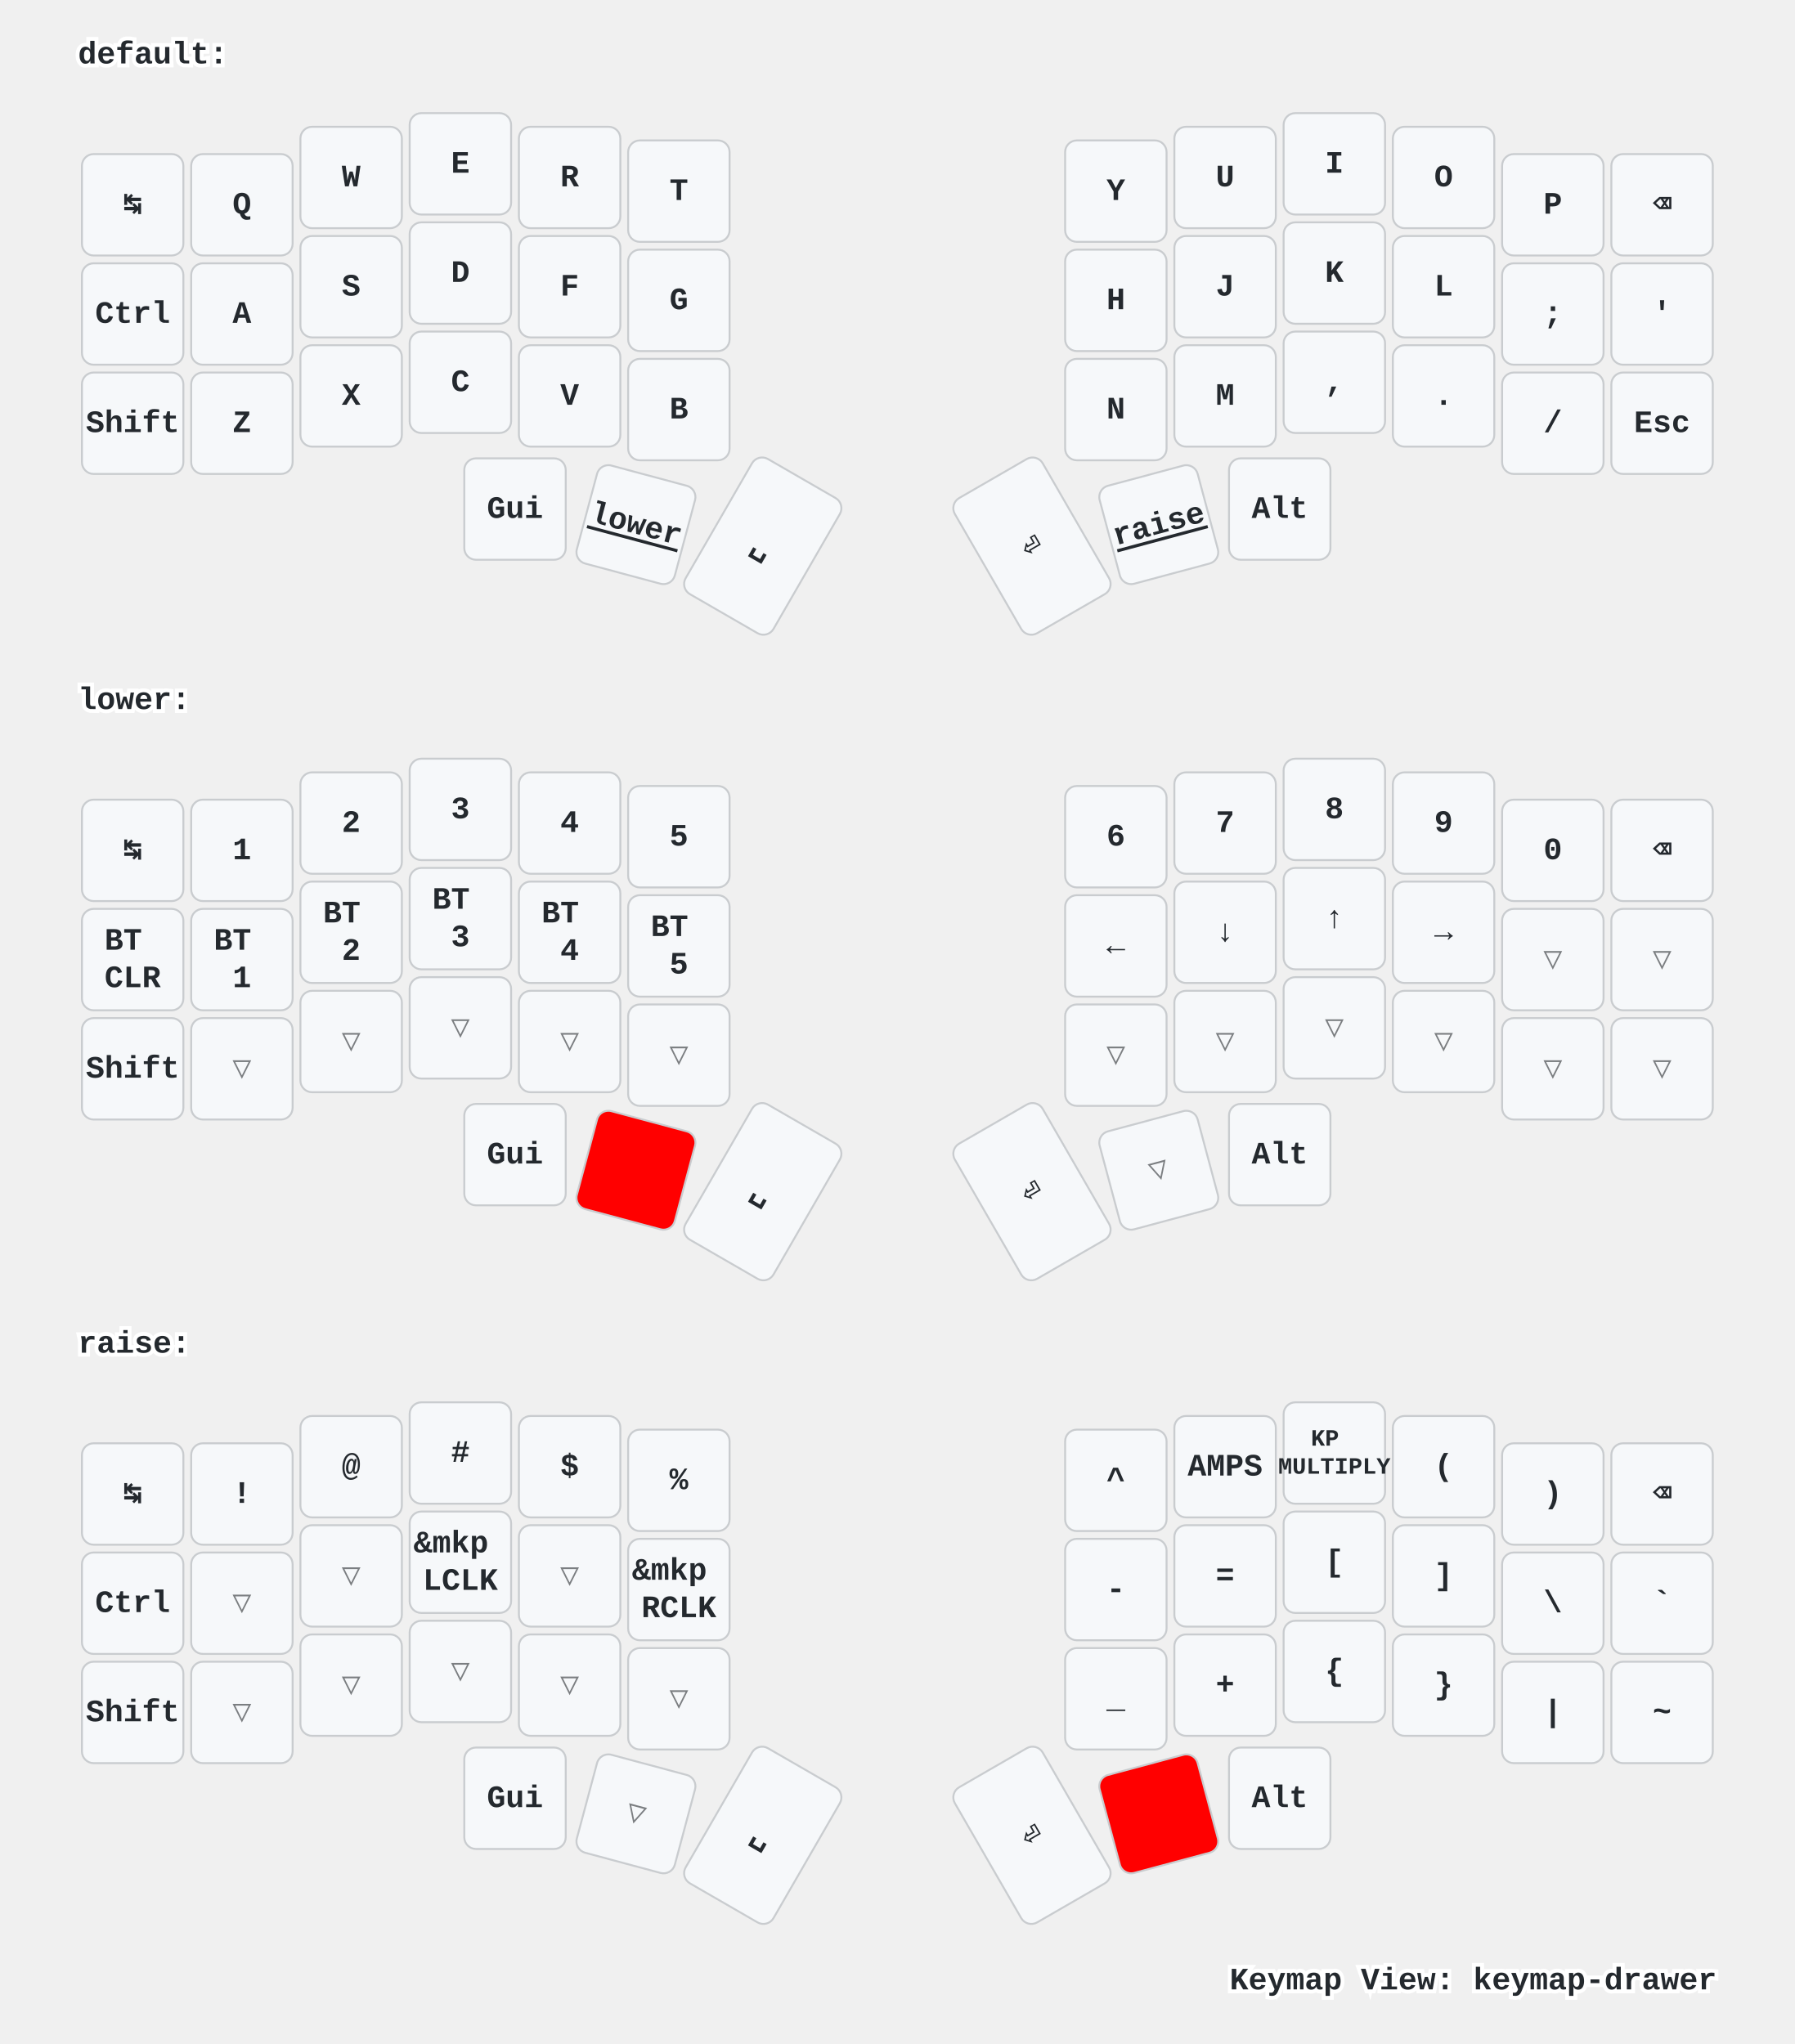
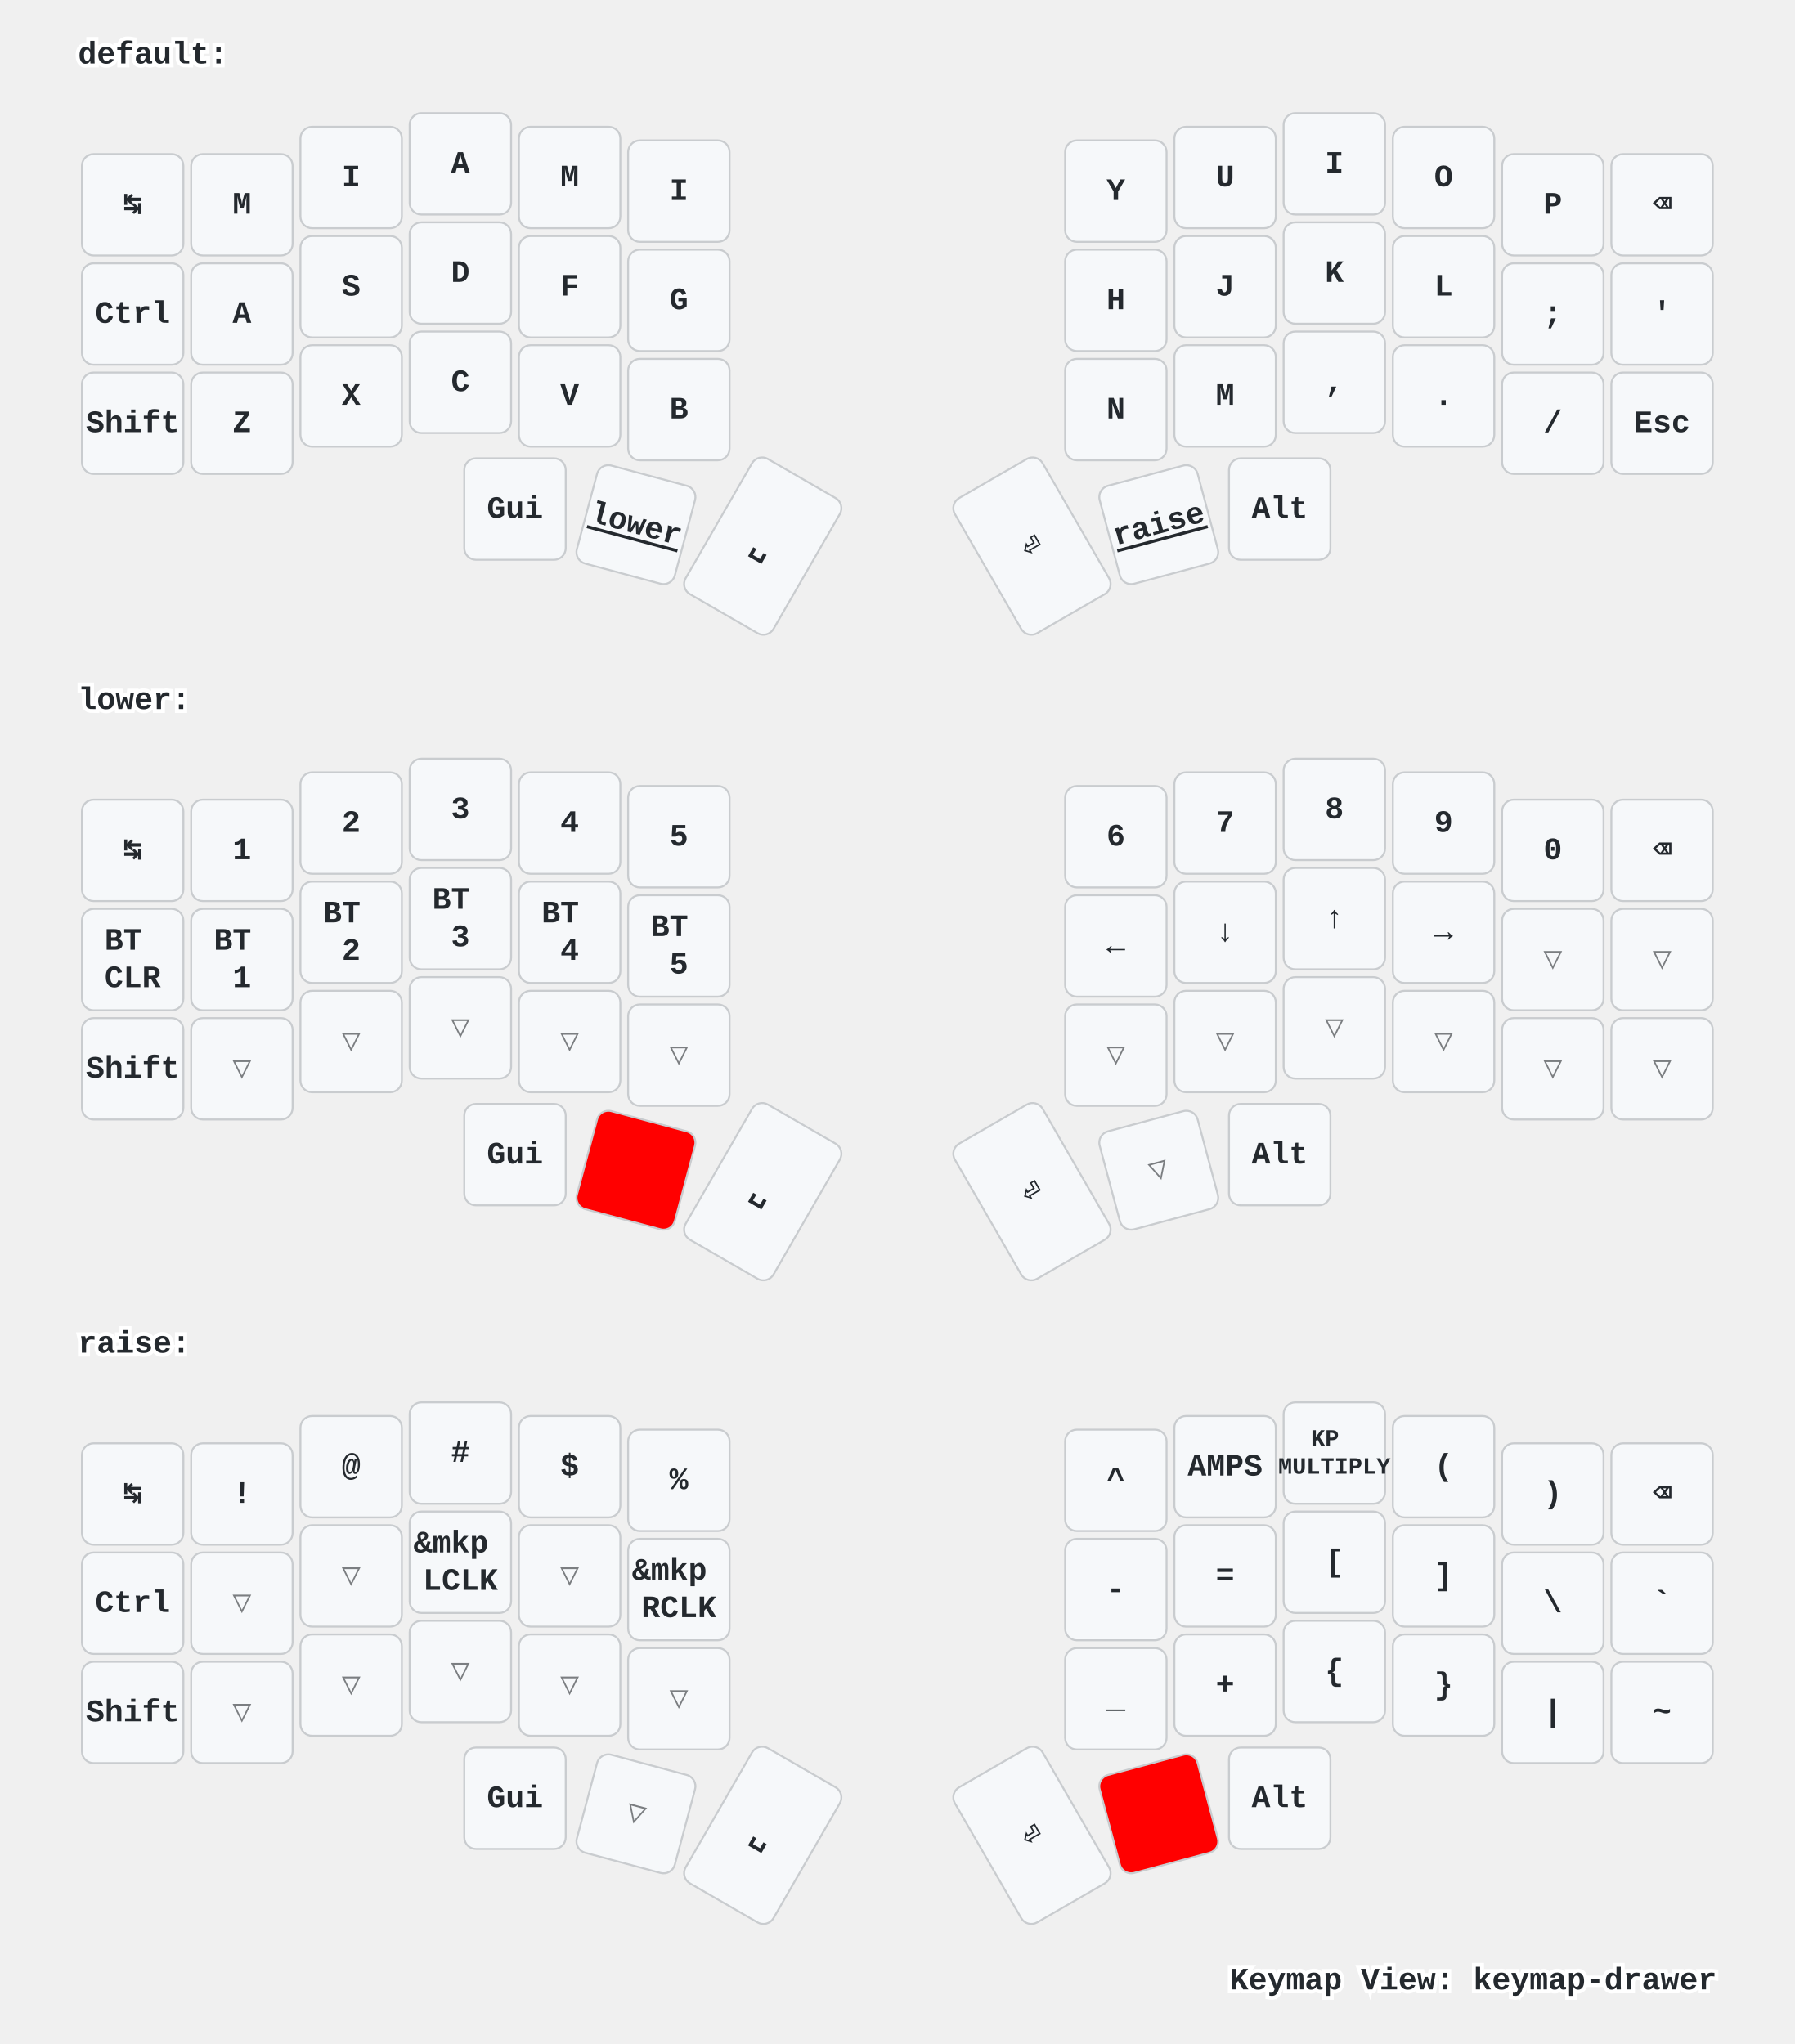
<svg xmlns="http://www.w3.org/2000/svg" width="920" height="1048" viewBox="0 0 920 1048" class="keymap">
  <style>/* inherit to force styles through use tags */
svg path {
    fill: inherit;
}

/* font and background color specifications */
svg.keymap {
    font-family: SFMono-Regular,Consolas,Liberation Mono,Menlo,monospace;
    font-size: 14px;
    font-kerning: normal;
    text-rendering: optimizeLegibility;
    fill: #24292e;
}

/* default key styling */
rect.key {
    fill: #f6f8fa;
}

rect.key, rect.combo {
    stroke: #c9cccf;
    stroke-width: 1;
}

/* default key side styling, only used is draw_key_sides is set */
rect.side {
    filter: brightness(90%);
}

/* color accent for combo boxes */
rect.combo, rect.combo-separate {
    fill: #cdf;
}

/* color accent for held keys */
rect.held, rect.combo.held {
    fill: #fdd;
}

/* color accent for ghost (optional) keys */
rect.ghost, rect.combo.ghost {
    stroke-dasharray: 4, 4;
    stroke-width: 2;
}

text {
    text-anchor: middle;
    dominant-baseline: middle;
}

/* styling for layer labels */
text.label {
    font-weight: bold;
    text-anchor: start;
    stroke: white;
    stroke-width: 4;
    paint-order: stroke;
}

/* styling for optional footer */
text.footer {
    text-anchor: end;
    dominant-baseline: auto;
    stroke: white;
    stroke-width: 4;
    paint-order: stroke;
}

/* styling for combo tap, and key hold/shifted label text */
text.combo, text.hold, text.shifted {
    font-size: 11px;
}

text.hold {
    text-anchor: middle;
    dominant-baseline: auto;
}

text.shifted {
    text-anchor: middle;
    dominant-baseline: hanging;
}

text.layer-activator {
    text-decoration: underline;
}

/* styling for hold/shifted label text in combo box */
text.combo.hold, text.combo.shifted {
    font-size: 8px;
}

/* lighter symbol for transparent keys */
text.trans {
    fill: #7b7e81;
}

/* styling for combo dendrons */
path.combo {
    stroke-width: 1;
    stroke: gray;
    fill: none;
}

/* Start Tabler Icons Cleanup */
/* cannot use height/width with glyphs */
.icon-tabler &gt; path {
    fill: inherit;
    stroke: inherit;
    stroke-width: 2;
}
/* hide tabler's default box */
.icon-tabler &gt; path[stroke="none"][fill="none"] {
    visibility: hidden;
}
/* End Tabler Icons Cleanup */

/* For default sytles, see https://github.com/caksoylar/keymap-drawer/blob/main/keymap_drawer/config.py#L85 */

svg.keymap {
  font-family: Ubuntu Mono, Inconsolata, Consolas, Liberation Mono, Menlo, monospace;
  font-size: 16px;
  font-weight: bold;
  text-rendering: optimizeLegibility;
}

/* Color accent for held keys
red = #f00
green = #0f0
blue = #00f
yellow = #ff0
cyan = #0ff
magenta = #f0f
white = #fff
black = #000
grey = #888
light grey = #ccc
#ffc
*/
rect.held, rect.combo.held {
    fill: #f00;
}

/* Technique borrowed and extended from https://github.com/englmaxi/zmk-config/blob/master/keymap-drawer/config.yaml */
.sym_sub_text.tap {
  translate: -5px 2px;
  font-size: 20px;
}
.sym_sub_text.shifted {
  translate: 10px 13px;
  font-size: 10px;
  opacity: 1.0;
}
.combo.sym_sub_text.tap {
  translate: -1px 1px;
}
.combo.sym_sub_text.shifted {
  translate: 7px 5px;
  font-size: 10px;
  opacity: 1.0;
}

/* Toggle */
.toggle.shifted {
  translate: -10px 12px;
}

.toggle.hold {
  translate: 13px -23px;
}

/* Variant for tap-dances */
.tap_dance.tap {
  translate: -7px 0px;
  font-size: 12px;
}
.tap_dance.shifted {
  translate: 7px 17px;
  font-size: 12px;
  opacity: 1.0;
}

/* Variant for symbol next to symbol */
.sym_by_sym.tap {
  translate: -6px 0px;
}
.sym_by_sym.shifted {
  translate: 10px 12px;
  opacity: 1.0;
}

.combo.sym_by_sym.tap {
  translate: -35px 0px;
}
.combo.sym_by_sym.shifted {
  translate: 35px 20px;
  opacity: 1.0;
}

.combo.sym_by_sym.hold {
  visibility: hidden;
}

/* hide hold box for combo sym_by_sym */
.combo.sym_by_sym.hold &gt; path[stroke="none"][fill="none"] {
  visibility: hidden;
}
</style>
  <g transform="translate(40, 0)" class="layer-default">
    <text x="0" y="28" class="label" id="default">default:</text>
    <g transform="translate(0, 56)">
      <g transform="translate(28, 49)" class="key keypos-0">
        <rect rx="6" ry="6" x="-26" y="-26" width="52" height="52" class="key" />
        <text x="0" y="0" class="key tap">↹</text>
      </g>
      <g transform="translate(84, 49)" class="key keypos-1">
        <rect rx="6" ry="6" x="-26" y="-26" width="52" height="52" class="key" />
-         <text x="0" y="0" class="key tap">Q</text>
+         <text x="0" y="0" class="key tap">M</text>
      </g>
      <g transform="translate(140, 35)" class="key keypos-2">
        <rect rx="6" ry="6" x="-26" y="-26" width="52" height="52" class="key" />
-         <text x="0" y="0" class="key tap">W</text>
+         <text x="0" y="0" class="key tap">I</text>
      </g>
      <g transform="translate(196, 28)" class="key keypos-3">
        <rect rx="6" ry="6" x="-26" y="-26" width="52" height="52" class="key" />
-         <text x="0" y="0" class="key tap">E</text>
+         <text x="0" y="0" class="key tap">A</text>
      </g>
      <g transform="translate(252, 35)" class="key keypos-4">
        <rect rx="6" ry="6" x="-26" y="-26" width="52" height="52" class="key" />
-         <text x="0" y="0" class="key tap">R</text>
+         <text x="0" y="0" class="key tap">M</text>
      </g>
      <g transform="translate(308, 42)" class="key keypos-5">
        <rect rx="6" ry="6" x="-26" y="-26" width="52" height="52" class="key" />
-         <text x="0" y="0" class="key tap">T</text>
+         <text x="0" y="0" class="key tap">I</text>
      </g>
      <g transform="translate(532, 42)" class="key keypos-6">
        <rect rx="6" ry="6" x="-26" y="-26" width="52" height="52" class="key" />
        <text x="0" y="0" class="key tap">Y</text>
      </g>
      <g transform="translate(588, 35)" class="key keypos-7">
        <rect rx="6" ry="6" x="-26" y="-26" width="52" height="52" class="key" />
        <text x="0" y="0" class="key tap">U</text>
      </g>
      <g transform="translate(644, 28)" class="key keypos-8">
        <rect rx="6" ry="6" x="-26" y="-26" width="52" height="52" class="key" />
        <text x="0" y="0" class="key tap">I</text>
      </g>
      <g transform="translate(700, 35)" class="key keypos-9">
        <rect rx="6" ry="6" x="-26" y="-26" width="52" height="52" class="key" />
        <text x="0" y="0" class="key tap">O</text>
      </g>
      <g transform="translate(756, 49)" class="key keypos-10">
        <rect rx="6" ry="6" x="-26" y="-26" width="52" height="52" class="key" />
        <text x="0" y="0" class="key tap">P</text>
      </g>
      <g transform="translate(812, 49)" class="key keypos-11">
        <rect rx="6" ry="6" x="-26" y="-26" width="52" height="52" class="key" />
        <text x="0" y="0" class="key tap">⌫</text>
      </g>
      <g transform="translate(28, 105)" class="key keypos-12">
        <rect rx="6" ry="6" x="-26" y="-26" width="52" height="52" class="key" />
        <text x="0" y="0" class="key tap">Ctrl</text>
      </g>
      <g transform="translate(84, 105)" class="key keypos-13">
        <rect rx="6" ry="6" x="-26" y="-26" width="52" height="52" class="key" />
        <text x="0" y="0" class="key tap">A</text>
      </g>
      <g transform="translate(140, 91)" class="key keypos-14">
        <rect rx="6" ry="6" x="-26" y="-26" width="52" height="52" class="key" />
        <text x="0" y="0" class="key tap">S</text>
      </g>
      <g transform="translate(196, 84)" class="key keypos-15">
        <rect rx="6" ry="6" x="-26" y="-26" width="52" height="52" class="key" />
        <text x="0" y="0" class="key tap">D</text>
      </g>
      <g transform="translate(252, 91)" class="key keypos-16">
        <rect rx="6" ry="6" x="-26" y="-26" width="52" height="52" class="key" />
        <text x="0" y="0" class="key tap">F</text>
      </g>
      <g transform="translate(308, 98)" class="key keypos-17">
        <rect rx="6" ry="6" x="-26" y="-26" width="52" height="52" class="key" />
        <text x="0" y="0" class="key tap">G</text>
      </g>
      <g transform="translate(532, 98)" class="key keypos-18">
        <rect rx="6" ry="6" x="-26" y="-26" width="52" height="52" class="key" />
        <text x="0" y="0" class="key tap">H</text>
      </g>
      <g transform="translate(588, 91)" class="key keypos-19">
        <rect rx="6" ry="6" x="-26" y="-26" width="52" height="52" class="key" />
        <text x="0" y="0" class="key tap">J</text>
      </g>
      <g transform="translate(644, 84)" class="key keypos-20">
        <rect rx="6" ry="6" x="-26" y="-26" width="52" height="52" class="key" />
        <text x="0" y="0" class="key tap">K</text>
      </g>
      <g transform="translate(700, 91)" class="key keypos-21">
        <rect rx="6" ry="6" x="-26" y="-26" width="52" height="52" class="key" />
        <text x="0" y="0" class="key tap">L</text>
      </g>
      <g transform="translate(756, 105)" class="key keypos-22">
        <rect rx="6" ry="6" x="-26" y="-26" width="52" height="52" class="key" />
        <text x="0" y="0" class="key tap">;</text>
      </g>
      <g transform="translate(812, 105)" class="key keypos-23">
        <rect rx="6" ry="6" x="-26" y="-26" width="52" height="52" class="key" />
        <text x="0" y="0" class="key tap">'</text>
      </g>
      <g transform="translate(28, 161)" class="key keypos-24">
        <rect rx="6" ry="6" x="-26" y="-26" width="52" height="52" class="key" />
        <text x="0" y="0" class="key tap">Shift</text>
      </g>
      <g transform="translate(84, 161)" class="key keypos-25">
        <rect rx="6" ry="6" x="-26" y="-26" width="52" height="52" class="key" />
        <text x="0" y="0" class="key tap">Z</text>
      </g>
      <g transform="translate(140, 147)" class="key keypos-26">
        <rect rx="6" ry="6" x="-26" y="-26" width="52" height="52" class="key" />
        <text x="0" y="0" class="key tap">X</text>
      </g>
      <g transform="translate(196, 140)" class="key keypos-27">
        <rect rx="6" ry="6" x="-26" y="-26" width="52" height="52" class="key" />
        <text x="0" y="0" class="key tap">C</text>
      </g>
      <g transform="translate(252, 147)" class="key keypos-28">
        <rect rx="6" ry="6" x="-26" y="-26" width="52" height="52" class="key" />
        <text x="0" y="0" class="key tap">V</text>
      </g>
      <g transform="translate(308, 154)" class="key keypos-29">
        <rect rx="6" ry="6" x="-26" y="-26" width="52" height="52" class="key" />
        <text x="0" y="0" class="key tap">B</text>
      </g>
      <g transform="translate(532, 154)" class="key keypos-30">
        <rect rx="6" ry="6" x="-26" y="-26" width="52" height="52" class="key" />
        <text x="0" y="0" class="key tap">N</text>
      </g>
      <g transform="translate(588, 147)" class="key keypos-31">
        <rect rx="6" ry="6" x="-26" y="-26" width="52" height="52" class="key" />
        <text x="0" y="0" class="key tap">M</text>
      </g>
      <g transform="translate(644, 140)" class="key keypos-32">
        <rect rx="6" ry="6" x="-26" y="-26" width="52" height="52" class="key" />
        <text x="0" y="0" class="key tap">,</text>
      </g>
      <g transform="translate(700, 147)" class="key keypos-33">
        <rect rx="6" ry="6" x="-26" y="-26" width="52" height="52" class="key" />
        <text x="0" y="0" class="key tap">.</text>
      </g>
      <g transform="translate(756, 161)" class="key keypos-34">
        <rect rx="6" ry="6" x="-26" y="-26" width="52" height="52" class="key" />
        <text x="0" y="0" class="key tap">/</text>
      </g>
      <g transform="translate(812, 161)" class="key keypos-35">
        <rect rx="6" ry="6" x="-26" y="-26" width="52" height="52" class="key" />
        <text x="0" y="0" class="key tap">Esc</text>
      </g>
      <g transform="translate(224, 205)" class="key keypos-36">
        <rect rx="6" ry="6" x="-26" y="-26" width="52" height="52" class="key" />
        <text x="0" y="0" class="key tap">Gui</text>
      </g>
      <g transform="translate(286, 213) rotate(15.0)" class="key keypos-37">
        <rect rx="6" ry="6" x="-26" y="-26" width="52" height="52" class="key" />
        <a href="#lower">
          <text x="0" y="0" class="key tap layer-activator">lower</text>
        </a>
      </g>
      <g transform="translate(351, 224) rotate(30.0)" class="key keypos-38">
        <rect rx="6" ry="6" x="-26" y="-40" width="52" height="80" class="key" />
        <text x="0" y="0" class="key tap">␣</text>
      </g>
      <g transform="translate(489, 224) rotate(-30.0)" class="key keypos-39">
        <rect rx="6" ry="6" x="-26" y="-40" width="52" height="80" class="key" />
        <text x="0" y="0" class="key tap">⏎</text>
      </g>
      <g transform="translate(554, 213) rotate(-15.0)" class="key keypos-40">
        <rect rx="6" ry="6" x="-26" y="-26" width="52" height="52" class="key" />
        <a href="#raise">
          <text x="0" y="0" class="key tap layer-activator">raise</text>
        </a>
      </g>
      <g transform="translate(616, 205)" class="key keypos-41">
        <rect rx="6" ry="6" x="-26" y="-26" width="52" height="52" class="key" />
        <text x="0" y="0" class="key tap">Alt</text>
      </g>
    </g>
  </g>
  <g transform="translate(40, 331)" class="layer-lower">
    <text x="0" y="28" class="label" id="lower">lower:</text>
    <g transform="translate(0, 56)">
      <g transform="translate(28, 49)" class="key keypos-0">
        <rect rx="6" ry="6" x="-26" y="-26" width="52" height="52" class="key" />
        <text x="0" y="0" class="key tap">↹</text>
      </g>
      <g transform="translate(84, 49)" class="key keypos-1">
        <rect rx="6" ry="6" x="-26" y="-26" width="52" height="52" class="key" />
        <text x="0" y="0" class="key tap">1</text>
      </g>
      <g transform="translate(140, 35)" class="key keypos-2">
        <rect rx="6" ry="6" x="-26" y="-26" width="52" height="52" class="key" />
        <text x="0" y="0" class="key tap">2</text>
      </g>
      <g transform="translate(196, 28)" class="key keypos-3">
        <rect rx="6" ry="6" x="-26" y="-26" width="52" height="52" class="key" />
        <text x="0" y="0" class="key tap">3</text>
      </g>
      <g transform="translate(252, 35)" class="key keypos-4">
        <rect rx="6" ry="6" x="-26" y="-26" width="52" height="52" class="key" />
        <text x="0" y="0" class="key tap">4</text>
      </g>
      <g transform="translate(308, 42)" class="key keypos-5">
        <rect rx="6" ry="6" x="-26" y="-26" width="52" height="52" class="key" />
        <text x="0" y="0" class="key tap">5</text>
      </g>
      <g transform="translate(532, 42)" class="key keypos-6">
        <rect rx="6" ry="6" x="-26" y="-26" width="52" height="52" class="key" />
        <text x="0" y="0" class="key tap">6</text>
      </g>
      <g transform="translate(588, 35)" class="key keypos-7">
        <rect rx="6" ry="6" x="-26" y="-26" width="52" height="52" class="key" />
        <text x="0" y="0" class="key tap">7</text>
      </g>
      <g transform="translate(644, 28)" class="key keypos-8">
        <rect rx="6" ry="6" x="-26" y="-26" width="52" height="52" class="key" />
        <text x="0" y="0" class="key tap">8</text>
      </g>
      <g transform="translate(700, 35)" class="key keypos-9">
        <rect rx="6" ry="6" x="-26" y="-26" width="52" height="52" class="key" />
        <text x="0" y="0" class="key tap">9</text>
      </g>
      <g transform="translate(756, 49)" class="key keypos-10">
        <rect rx="6" ry="6" x="-26" y="-26" width="52" height="52" class="key" />
        <text x="0" y="0" class="key tap">0</text>
      </g>
      <g transform="translate(812, 49)" class="key keypos-11">
        <rect rx="6" ry="6" x="-26" y="-26" width="52" height="52" class="key" />
        <text x="0" y="0" class="key tap">⌫</text>
      </g>
      <g transform="translate(28, 105)" class="key keypos-12">
        <rect rx="6" ry="6" x="-26" y="-26" width="52" height="52" class="key" />
        <text x="0" y="0" class="key tap">
          <tspan x="0" dy="-0.6em">BT</tspan>
          <tspan x="0" dy="1.2em">CLR</tspan>
        </text>
      </g>
      <g transform="translate(84, 105)" class="key keypos-13">
        <rect rx="6" ry="6" x="-26" y="-26" width="52" height="52" class="key" />
        <text x="0" y="0" class="key tap">
          <tspan x="0" dy="-0.6em">BT</tspan>
          <tspan x="0" dy="1.2em">1</tspan>
        </text>
      </g>
      <g transform="translate(140, 91)" class="key keypos-14">
        <rect rx="6" ry="6" x="-26" y="-26" width="52" height="52" class="key" />
        <text x="0" y="0" class="key tap">
          <tspan x="0" dy="-0.6em">BT</tspan>
          <tspan x="0" dy="1.2em">2</tspan>
        </text>
      </g>
      <g transform="translate(196, 84)" class="key keypos-15">
        <rect rx="6" ry="6" x="-26" y="-26" width="52" height="52" class="key" />
        <text x="0" y="0" class="key tap">
          <tspan x="0" dy="-0.6em">BT</tspan>
          <tspan x="0" dy="1.2em">3</tspan>
        </text>
      </g>
      <g transform="translate(252, 91)" class="key keypos-16">
        <rect rx="6" ry="6" x="-26" y="-26" width="52" height="52" class="key" />
        <text x="0" y="0" class="key tap">
          <tspan x="0" dy="-0.6em">BT</tspan>
          <tspan x="0" dy="1.2em">4</tspan>
        </text>
      </g>
      <g transform="translate(308, 98)" class="key keypos-17">
        <rect rx="6" ry="6" x="-26" y="-26" width="52" height="52" class="key" />
        <text x="0" y="0" class="key tap">
          <tspan x="0" dy="-0.6em">BT</tspan>
          <tspan x="0" dy="1.2em">5</tspan>
        </text>
      </g>
      <g transform="translate(532, 98)" class="key keypos-18">
        <rect rx="6" ry="6" x="-26" y="-26" width="52" height="52" class="key" />
        <text x="0" y="0" class="key tap">←</text>
      </g>
      <g transform="translate(588, 91)" class="key keypos-19">
        <rect rx="6" ry="6" x="-26" y="-26" width="52" height="52" class="key" />
        <text x="0" y="0" class="key tap">↓</text>
      </g>
      <g transform="translate(644, 84)" class="key keypos-20">
        <rect rx="6" ry="6" x="-26" y="-26" width="52" height="52" class="key" />
        <text x="0" y="0" class="key tap">↑</text>
      </g>
      <g transform="translate(700, 91)" class="key keypos-21">
        <rect rx="6" ry="6" x="-26" y="-26" width="52" height="52" class="key" />
        <text x="0" y="0" class="key tap">→</text>
      </g>
      <g transform="translate(756, 105)" class="key trans keypos-22">
        <rect rx="6" ry="6" x="-26" y="-26" width="52" height="52" class="key trans" />
        <text x="0" y="0" class="key trans tap">▽</text>
      </g>
      <g transform="translate(812, 105)" class="key trans keypos-23">
        <rect rx="6" ry="6" x="-26" y="-26" width="52" height="52" class="key trans" />
        <text x="0" y="0" class="key trans tap">▽</text>
      </g>
      <g transform="translate(28, 161)" class="key keypos-24">
        <rect rx="6" ry="6" x="-26" y="-26" width="52" height="52" class="key" />
        <text x="0" y="0" class="key tap">Shift</text>
      </g>
      <g transform="translate(84, 161)" class="key trans keypos-25">
        <rect rx="6" ry="6" x="-26" y="-26" width="52" height="52" class="key trans" />
        <text x="0" y="0" class="key trans tap">▽</text>
      </g>
      <g transform="translate(140, 147)" class="key trans keypos-26">
        <rect rx="6" ry="6" x="-26" y="-26" width="52" height="52" class="key trans" />
        <text x="0" y="0" class="key trans tap">▽</text>
      </g>
      <g transform="translate(196, 140)" class="key trans keypos-27">
        <rect rx="6" ry="6" x="-26" y="-26" width="52" height="52" class="key trans" />
        <text x="0" y="0" class="key trans tap">▽</text>
      </g>
      <g transform="translate(252, 147)" class="key trans keypos-28">
        <rect rx="6" ry="6" x="-26" y="-26" width="52" height="52" class="key trans" />
        <text x="0" y="0" class="key trans tap">▽</text>
      </g>
      <g transform="translate(308, 154)" class="key trans keypos-29">
        <rect rx="6" ry="6" x="-26" y="-26" width="52" height="52" class="key trans" />
        <text x="0" y="0" class="key trans tap">▽</text>
      </g>
      <g transform="translate(532, 154)" class="key trans keypos-30">
        <rect rx="6" ry="6" x="-26" y="-26" width="52" height="52" class="key trans" />
        <text x="0" y="0" class="key trans tap">▽</text>
      </g>
      <g transform="translate(588, 147)" class="key trans keypos-31">
        <rect rx="6" ry="6" x="-26" y="-26" width="52" height="52" class="key trans" />
        <text x="0" y="0" class="key trans tap">▽</text>
      </g>
      <g transform="translate(644, 140)" class="key trans keypos-32">
        <rect rx="6" ry="6" x="-26" y="-26" width="52" height="52" class="key trans" />
        <text x="0" y="0" class="key trans tap">▽</text>
      </g>
      <g transform="translate(700, 147)" class="key trans keypos-33">
        <rect rx="6" ry="6" x="-26" y="-26" width="52" height="52" class="key trans" />
        <text x="0" y="0" class="key trans tap">▽</text>
      </g>
      <g transform="translate(756, 161)" class="key trans keypos-34">
        <rect rx="6" ry="6" x="-26" y="-26" width="52" height="52" class="key trans" />
        <text x="0" y="0" class="key trans tap">▽</text>
      </g>
      <g transform="translate(812, 161)" class="key trans keypos-35">
        <rect rx="6" ry="6" x="-26" y="-26" width="52" height="52" class="key trans" />
        <text x="0" y="0" class="key trans tap">▽</text>
      </g>
      <g transform="translate(224, 205)" class="key keypos-36">
        <rect rx="6" ry="6" x="-26" y="-26" width="52" height="52" class="key" />
        <text x="0" y="0" class="key tap">Gui</text>
      </g>
      <g transform="translate(286, 213) rotate(15.0)" class="key held keypos-37">
        <rect rx="6" ry="6" x="-26" y="-26" width="52" height="52" class="key held" />
      </g>
      <g transform="translate(351, 224) rotate(30.0)" class="key keypos-38">
        <rect rx="6" ry="6" x="-26" y="-40" width="52" height="80" class="key" />
        <text x="0" y="0" class="key tap">␣</text>
      </g>
      <g transform="translate(489, 224) rotate(-30.0)" class="key keypos-39">
        <rect rx="6" ry="6" x="-26" y="-40" width="52" height="80" class="key" />
        <text x="0" y="0" class="key tap">⏎</text>
      </g>
      <g transform="translate(554, 213) rotate(-15.0)" class="key trans keypos-40">
        <rect rx="6" ry="6" x="-26" y="-26" width="52" height="52" class="key trans" />
        <text x="0" y="0" class="key trans tap">▽</text>
      </g>
      <g transform="translate(616, 205)" class="key keypos-41">
        <rect rx="6" ry="6" x="-26" y="-26" width="52" height="52" class="key" />
        <text x="0" y="0" class="key tap">Alt</text>
      </g>
    </g>
  </g>
  <g transform="translate(40, 661)" class="layer-raise">
    <text x="0" y="28" class="label" id="raise">raise:</text>
    <g transform="translate(0, 56)">
      <g transform="translate(28, 49)" class="key keypos-0">
        <rect rx="6" ry="6" x="-26" y="-26" width="52" height="52" class="key" />
        <text x="0" y="0" class="key tap">↹</text>
      </g>
      <g transform="translate(84, 49)" class="key keypos-1">
        <rect rx="6" ry="6" x="-26" y="-26" width="52" height="52" class="key" />
        <text x="0" y="0" class="key tap">!</text>
      </g>
      <g transform="translate(140, 35)" class="key keypos-2">
        <rect rx="6" ry="6" x="-26" y="-26" width="52" height="52" class="key" />
        <text x="0" y="0" class="key tap">@</text>
      </g>
      <g transform="translate(196, 28)" class="key keypos-3">
        <rect rx="6" ry="6" x="-26" y="-26" width="52" height="52" class="key" />
        <text x="0" y="0" class="key tap">#</text>
      </g>
      <g transform="translate(252, 35)" class="key keypos-4">
        <rect rx="6" ry="6" x="-26" y="-26" width="52" height="52" class="key" />
        <text x="0" y="0" class="key tap">$</text>
      </g>
      <g transform="translate(308, 42)" class="key keypos-5">
        <rect rx="6" ry="6" x="-26" y="-26" width="52" height="52" class="key" />
        <text x="0" y="0" class="key tap">%</text>
      </g>
      <g transform="translate(532, 42)" class="key keypos-6">
        <rect rx="6" ry="6" x="-26" y="-26" width="52" height="52" class="key" />
        <text x="0" y="0" class="key tap">^</text>
      </g>
      <g transform="translate(588, 35)" class="key keypos-7">
        <rect rx="6" ry="6" x="-26" y="-26" width="52" height="52" class="key" />
        <text x="0" y="0" class="key tap">AMPS</text>
      </g>
      <g transform="translate(644, 28)" class="key keypos-8">
        <rect rx="6" ry="6" x="-26" y="-26" width="52" height="52" class="key" />
        <text x="0" y="0" class="key tap">
          <tspan x="0" dy="-0.6em" style="font-size: 75%">KP</tspan>
          <tspan x="0" dy="1.2em" style="font-size: 75%">MULTIPLY</tspan>
        </text>
      </g>
      <g transform="translate(700, 35)" class="key keypos-9">
        <rect rx="6" ry="6" x="-26" y="-26" width="52" height="52" class="key" />
        <text x="0" y="0" class="key tap">(</text>
      </g>
      <g transform="translate(756, 49)" class="key keypos-10">
        <rect rx="6" ry="6" x="-26" y="-26" width="52" height="52" class="key" />
        <text x="0" y="0" class="key tap">)</text>
      </g>
      <g transform="translate(812, 49)" class="key keypos-11">
        <rect rx="6" ry="6" x="-26" y="-26" width="52" height="52" class="key" />
        <text x="0" y="0" class="key tap">⌫</text>
      </g>
      <g transform="translate(28, 105)" class="key keypos-12">
        <rect rx="6" ry="6" x="-26" y="-26" width="52" height="52" class="key" />
        <text x="0" y="0" class="key tap">Ctrl</text>
      </g>
      <g transform="translate(84, 105)" class="key trans keypos-13">
        <rect rx="6" ry="6" x="-26" y="-26" width="52" height="52" class="key trans" />
        <text x="0" y="0" class="key trans tap">▽</text>
      </g>
      <g transform="translate(140, 91)" class="key trans keypos-14">
        <rect rx="6" ry="6" x="-26" y="-26" width="52" height="52" class="key trans" />
        <text x="0" y="0" class="key trans tap">▽</text>
      </g>
      <g transform="translate(196, 84)" class="key keypos-15">
        <rect rx="6" ry="6" x="-26" y="-26" width="52" height="52" class="key" />
        <text x="0" y="0" class="key tap">
          <tspan x="0" dy="-0.6em">&amp;mkp</tspan>
          <tspan x="0" dy="1.2em">LCLK</tspan>
        </text>
      </g>
      <g transform="translate(252, 91)" class="key trans keypos-16">
        <rect rx="6" ry="6" x="-26" y="-26" width="52" height="52" class="key trans" />
        <text x="0" y="0" class="key trans tap">▽</text>
      </g>
      <g transform="translate(308, 98)" class="key keypos-17">
        <rect rx="6" ry="6" x="-26" y="-26" width="52" height="52" class="key" />
        <text x="0" y="0" class="key tap">
          <tspan x="0" dy="-0.6em">&amp;mkp</tspan>
          <tspan x="0" dy="1.2em">RCLK</tspan>
        </text>
      </g>
      <g transform="translate(532, 98)" class="key keypos-18">
        <rect rx="6" ry="6" x="-26" y="-26" width="52" height="52" class="key" />
        <text x="0" y="0" class="key tap">-</text>
      </g>
      <g transform="translate(588, 91)" class="key keypos-19">
        <rect rx="6" ry="6" x="-26" y="-26" width="52" height="52" class="key" />
        <text x="0" y="0" class="key tap">=</text>
      </g>
      <g transform="translate(644, 84)" class="key keypos-20">
        <rect rx="6" ry="6" x="-26" y="-26" width="52" height="52" class="key" />
        <text x="0" y="0" class="key tap">[</text>
      </g>
      <g transform="translate(700, 91)" class="key keypos-21">
        <rect rx="6" ry="6" x="-26" y="-26" width="52" height="52" class="key" />
        <text x="0" y="0" class="key tap">]</text>
      </g>
      <g transform="translate(756, 105)" class="key keypos-22">
        <rect rx="6" ry="6" x="-26" y="-26" width="52" height="52" class="key" />
        <text x="0" y="0" class="key tap">\</text>
      </g>
      <g transform="translate(812, 105)" class="key keypos-23">
        <rect rx="6" ry="6" x="-26" y="-26" width="52" height="52" class="key" />
        <text x="0" y="0" class="key tap">`</text>
      </g>
      <g transform="translate(28, 161)" class="key keypos-24">
        <rect rx="6" ry="6" x="-26" y="-26" width="52" height="52" class="key" />
        <text x="0" y="0" class="key tap">Shift</text>
      </g>
      <g transform="translate(84, 161)" class="key trans keypos-25">
        <rect rx="6" ry="6" x="-26" y="-26" width="52" height="52" class="key trans" />
        <text x="0" y="0" class="key trans tap">▽</text>
      </g>
      <g transform="translate(140, 147)" class="key trans keypos-26">
        <rect rx="6" ry="6" x="-26" y="-26" width="52" height="52" class="key trans" />
        <text x="0" y="0" class="key trans tap">▽</text>
      </g>
      <g transform="translate(196, 140)" class="key trans keypos-27">
        <rect rx="6" ry="6" x="-26" y="-26" width="52" height="52" class="key trans" />
        <text x="0" y="0" class="key trans tap">▽</text>
      </g>
      <g transform="translate(252, 147)" class="key trans keypos-28">
        <rect rx="6" ry="6" x="-26" y="-26" width="52" height="52" class="key trans" />
        <text x="0" y="0" class="key trans tap">▽</text>
      </g>
      <g transform="translate(308, 154)" class="key trans keypos-29">
        <rect rx="6" ry="6" x="-26" y="-26" width="52" height="52" class="key trans" />
        <text x="0" y="0" class="key trans tap">▽</text>
      </g>
      <g transform="translate(532, 154)" class="key keypos-30">
        <rect rx="6" ry="6" x="-26" y="-26" width="52" height="52" class="key" />
        <text x="0" y="0" class="key tap">_</text>
      </g>
      <g transform="translate(588, 147)" class="key keypos-31">
        <rect rx="6" ry="6" x="-26" y="-26" width="52" height="52" class="key" />
        <text x="0" y="0" class="key tap">+</text>
      </g>
      <g transform="translate(644, 140)" class="key keypos-32">
        <rect rx="6" ry="6" x="-26" y="-26" width="52" height="52" class="key" />
        <text x="0" y="0" class="key tap">{</text>
      </g>
      <g transform="translate(700, 147)" class="key keypos-33">
        <rect rx="6" ry="6" x="-26" y="-26" width="52" height="52" class="key" />
        <text x="0" y="0" class="key tap">}</text>
      </g>
      <g transform="translate(756, 161)" class="key keypos-34">
        <rect rx="6" ry="6" x="-26" y="-26" width="52" height="52" class="key" />
        <text x="0" y="0" class="key tap">|</text>
      </g>
      <g transform="translate(812, 161)" class="key keypos-35">
        <rect rx="6" ry="6" x="-26" y="-26" width="52" height="52" class="key" />
        <text x="0" y="0" class="key tap">~</text>
      </g>
      <g transform="translate(224, 205)" class="key keypos-36">
        <rect rx="6" ry="6" x="-26" y="-26" width="52" height="52" class="key" />
        <text x="0" y="0" class="key tap">Gui</text>
      </g>
      <g transform="translate(286, 213) rotate(15.0)" class="key trans keypos-37">
        <rect rx="6" ry="6" x="-26" y="-26" width="52" height="52" class="key trans" />
        <text x="0" y="0" class="key trans tap">▽</text>
      </g>
      <g transform="translate(351, 224) rotate(30.0)" class="key keypos-38">
        <rect rx="6" ry="6" x="-26" y="-40" width="52" height="80" class="key" />
        <text x="0" y="0" class="key tap">␣</text>
      </g>
      <g transform="translate(489, 224) rotate(-30.0)" class="key keypos-39">
        <rect rx="6" ry="6" x="-26" y="-40" width="52" height="80" class="key" />
        <text x="0" y="0" class="key tap">⏎</text>
      </g>
      <g transform="translate(554, 213) rotate(-15.0)" class="key held keypos-40">
        <rect rx="6" ry="6" x="-26" y="-26" width="52" height="52" class="key held" />
      </g>
      <g transform="translate(616, 205)" class="key keypos-41">
        <rect rx="6" ry="6" x="-26" y="-26" width="52" height="52" class="key" />
        <text x="0" y="0" class="key tap">Alt</text>
      </g>
    </g>
  </g>
  <text x="880.0" y="1020.0" class="footer">Keymap View: <a href="https://github.com/caksoylar/keymap-drawer">keymap-drawer</a>
  </text>
</svg>
